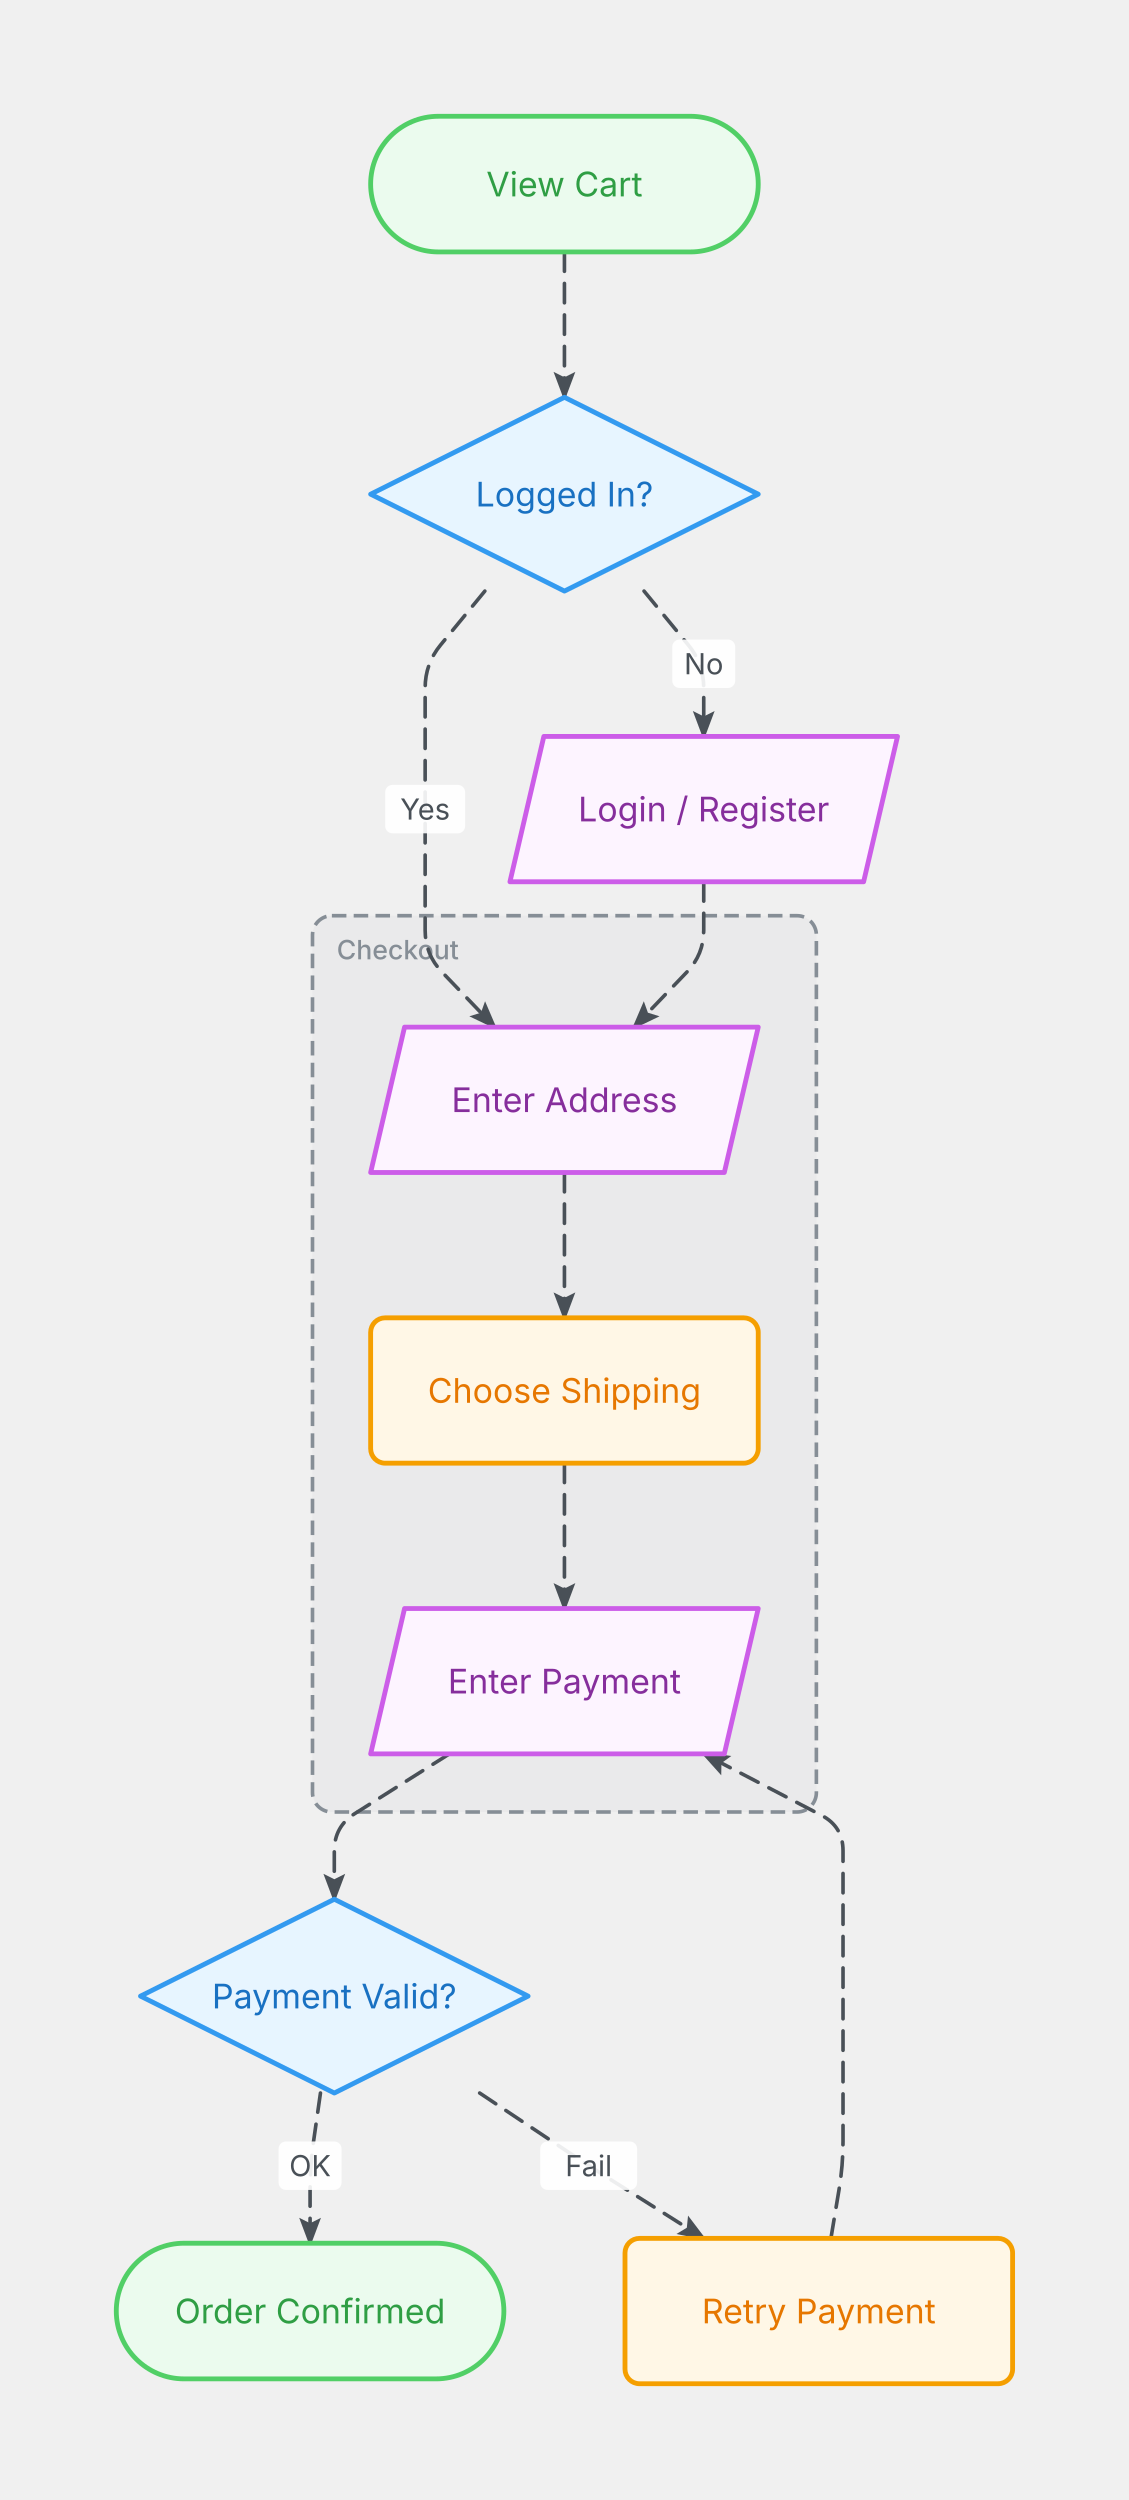
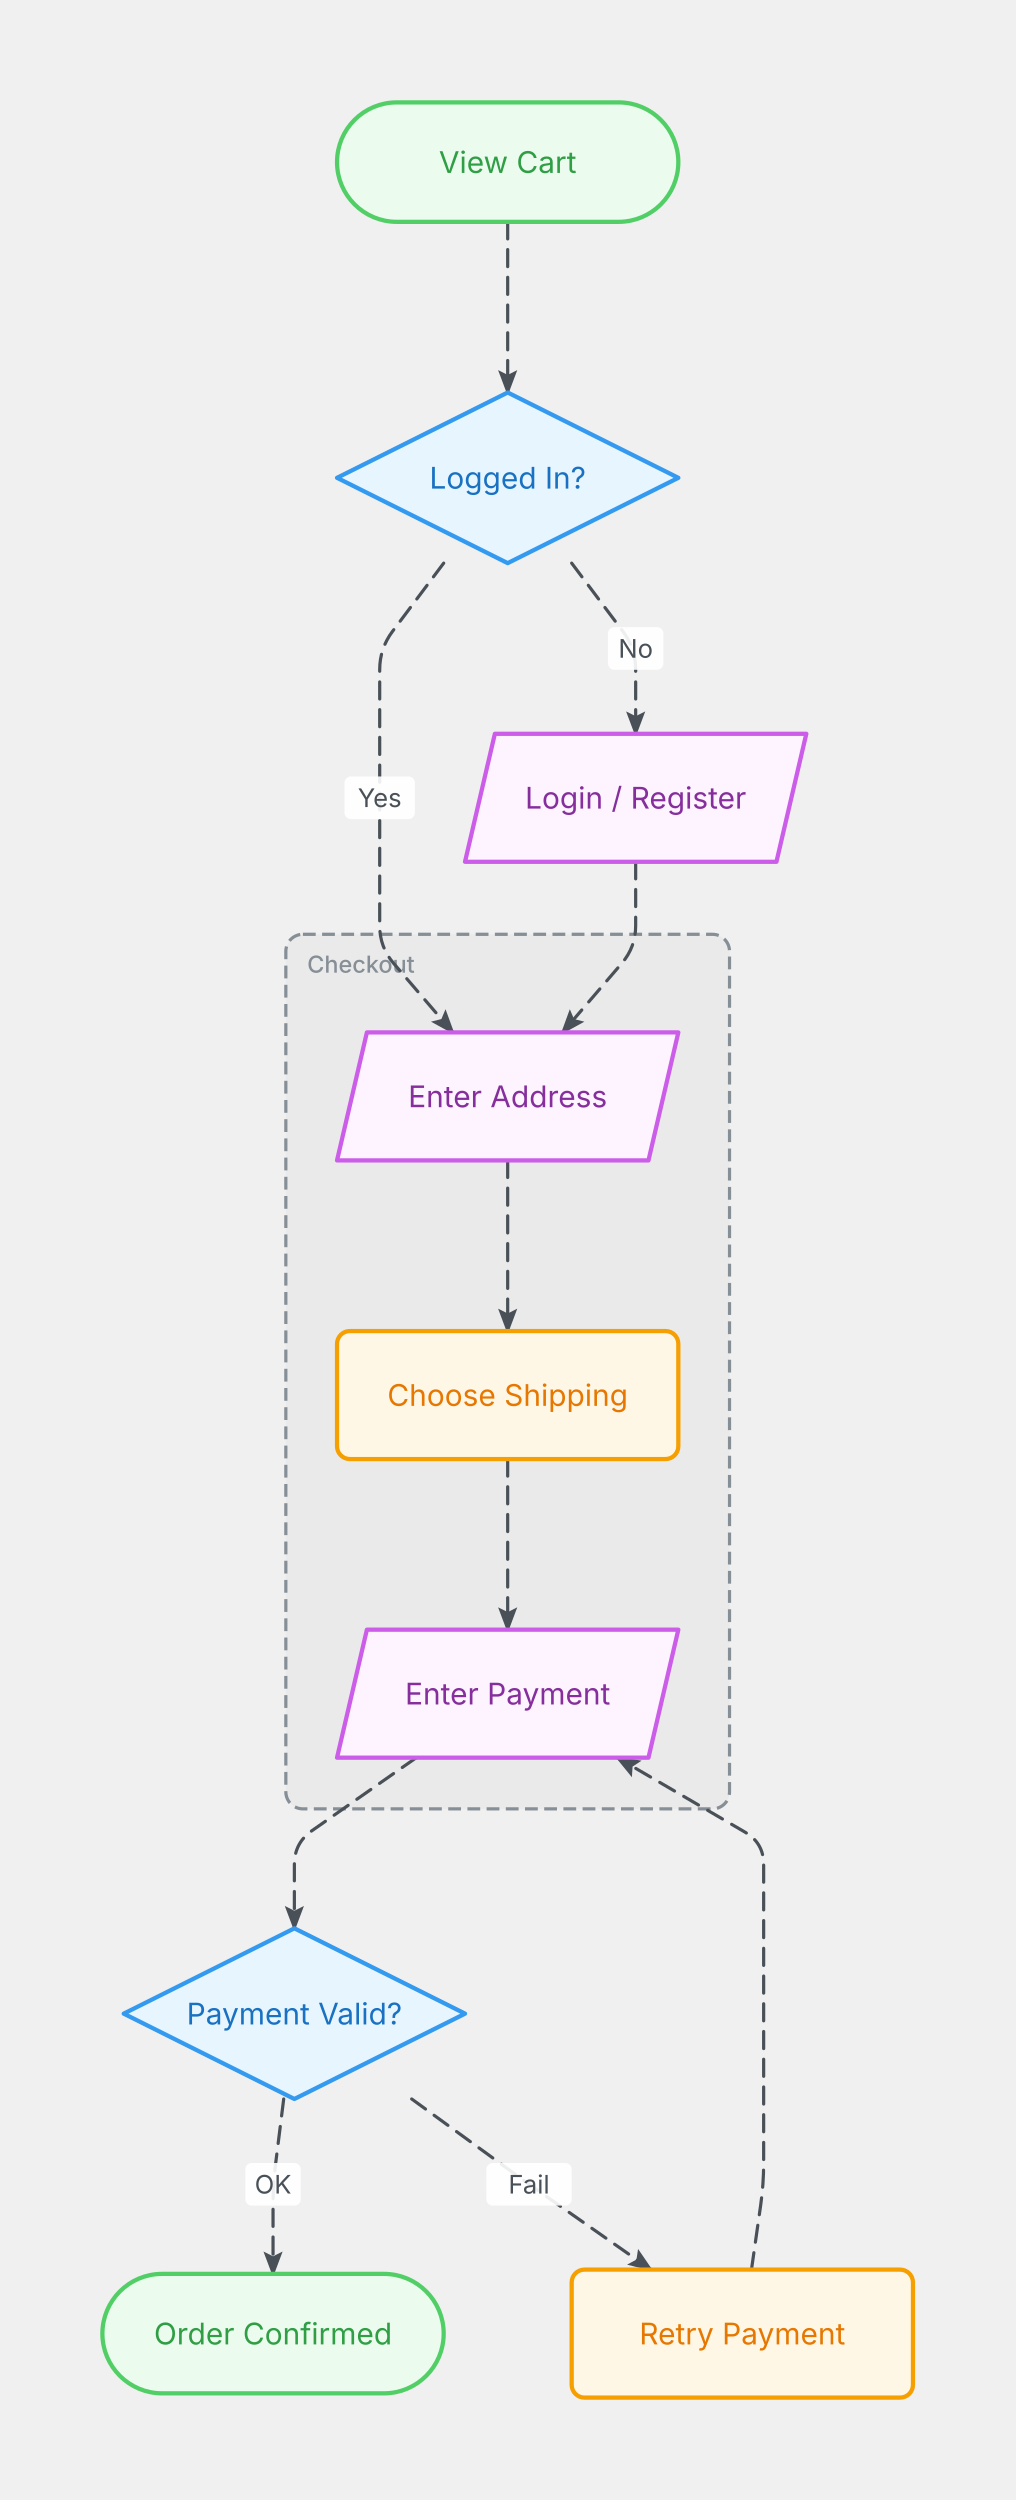
- <svg xmlns="http://www.w3.org/2000/svg" width="466" height="1032" viewBox="-28 -28 466 1032">
+ <svg xmlns="http://www.w3.org/2000/svg" width="476" height="1172" viewBox="-28 -28 476 1172">
  <defs>
    <marker id="arrowhead" markerWidth="8" markerHeight="6" refX="7" refY="3" orient="auto" markerUnits="strokeWidth">
      <polygon points="0 0, 8 3, 0 6, 1.5 3" fill="#495057" />
    </marker>
    <style>
      @keyframes ai-fc-flow { to { stroke-dashoffset: -26; } }
      .ai-fc-edge { animation: ai-fc-flow 1.2s linear infinite; }
    </style>
  </defs>
  <g class="flowchart">
    <g class="group" data-id="checkout">
-       <rect x="101" y="350" width="208" height="370" rx="8" fill="rgba(134,142,150,0.06)" stroke="#868e96" stroke-width="1.5" stroke-dasharray="6 3" />
-       <text x="111" y="368" font-family="Inter, system-ui, -apple-system, sans-serif" font-size="11" fill="#868e96" font-weight="500">Checkout</text>
+       <rect x="106" y="410" width="208" height="410" rx="8" fill="rgba(134,142,150,0.06)" stroke="#868e96" stroke-width="1.5" stroke-dasharray="6 3" />
+       <text x="116" y="428" font-family="Inter, system-ui, -apple-system, sans-serif" font-size="11" fill="#868e96" font-weight="500">Checkout</text>
    </g>
    <g class="edge" data-from="cart" data-to="login_check">
-       <path d="M205,76 L205,96 Q205,106 205,116 L205,136" fill="none" stroke="#495057" stroke-width="1.5" stroke-linecap="round" stroke-linejoin="round" stroke-dasharray="8 5" class="ai-fc-edge" marker-end="url(#arrowhead)" />
+       <path d="M210,76 L210,106 Q210,116 210,126 L210,156" fill="none" stroke="#495057" stroke-width="1.5" stroke-linecap="round" stroke-linejoin="round" stroke-dasharray="8 5" class="ai-fc-edge" marker-end="url(#arrowhead)" />
    </g>
    <g class="edge" data-from="login_check" data-to="address">
-       <path d="M172.143,216 L153.847,238.273 Q147.5,246 147.5,256 L147.5,296 Q147.5,306 147.5,316 L147.5,356 Q147.5,366 154.419,373.22 L176.25,396" fill="none" stroke="#495057" stroke-width="1.5" stroke-linecap="round" stroke-linejoin="round" stroke-dasharray="8 5" class="ai-fc-edge" marker-end="url(#arrowhead)" />
-       <rect x="131" y="296" width="33" height="20" fill="white" rx="3" opacity="0.9" />
-       <text x="147.5" y="306" text-anchor="middle" dominant-baseline="middle" font-family="Inter, system-ui, -apple-system, sans-serif" font-size="12" fill="#495057">Yes</text>
+       <path d="M180,236 L156,268 Q150,276 150,286 L150,336 Q150,346 150,356 L150,406 Q150,416 156.508,423.593 L184.286,456" fill="none" stroke="#495057" stroke-width="1.5" stroke-linecap="round" stroke-linejoin="round" stroke-dasharray="8 5" class="ai-fc-edge" marker-end="url(#arrowhead)" />
+       <rect x="133.5" y="336" width="33" height="20" fill="white" rx="3" opacity="0.9" />
+       <text x="150" y="346" text-anchor="middle" dominant-baseline="middle" font-family="Inter, system-ui, -apple-system, sans-serif" font-size="12" fill="#495057">Yes</text>
    </g>
    <g class="edge" data-from="login_check" data-to="login">
-       <path d="M237.857,216 L256.153,238.273 Q262.5,246 262.5,256 L262.5,276" fill="none" stroke="#495057" stroke-width="1.5" stroke-linecap="round" stroke-linejoin="round" stroke-dasharray="8 5" class="ai-fc-edge" marker-end="url(#arrowhead)" />
-       <rect x="249.5" y="236" width="26" height="20" fill="white" rx="3" opacity="0.9" />
-       <text x="262.5" y="246" text-anchor="middle" dominant-baseline="middle" font-family="Inter, system-ui, -apple-system, sans-serif" font-size="12" fill="#495057">No</text>
+       <path d="M240,236 L264,268 Q270,276 270,286 L270,316" fill="none" stroke="#495057" stroke-width="1.5" stroke-linecap="round" stroke-linejoin="round" stroke-dasharray="8 5" class="ai-fc-edge" marker-end="url(#arrowhead)" />
+       <rect x="257" y="266" width="26" height="20" fill="white" rx="3" opacity="0.9" />
+       <text x="270" y="276" text-anchor="middle" dominant-baseline="middle" font-family="Inter, system-ui, -apple-system, sans-serif" font-size="12" fill="#495057">No</text>
    </g>
    <g class="edge" data-from="login" data-to="address">
-       <path d="M262.5,336 L262.5,356 Q262.5,366 255.581,373.22 L233.75,396" fill="none" stroke="#495057" stroke-width="1.5" stroke-linecap="round" stroke-linejoin="round" stroke-dasharray="8 5" class="ai-fc-edge" marker-end="url(#arrowhead)" />
+       <path d="M270,376 L270,406 Q270,416 263.492,423.593 L235.714,456" fill="none" stroke="#495057" stroke-width="1.5" stroke-linecap="round" stroke-linejoin="round" stroke-dasharray="8 5" class="ai-fc-edge" marker-end="url(#arrowhead)" />
    </g>
    <g class="edge" data-from="address" data-to="shipping">
-       <path d="M205,456 L205,476 Q205,486 205,496 L205,516" fill="none" stroke="#495057" stroke-width="1.5" stroke-linecap="round" stroke-linejoin="round" stroke-dasharray="8 5" class="ai-fc-edge" marker-end="url(#arrowhead)" />
+       <path d="M210,516 L210,546 Q210,556 210,566 L210,596" fill="none" stroke="#495057" stroke-width="1.5" stroke-linecap="round" stroke-linejoin="round" stroke-dasharray="8 5" class="ai-fc-edge" marker-end="url(#arrowhead)" />
    </g>
    <g class="edge" data-from="shipping" data-to="payment">
-       <path d="M205,576 L205,596 Q205,606 205,616 L205,636" fill="none" stroke="#495057" stroke-width="1.5" stroke-linecap="round" stroke-linejoin="round" stroke-dasharray="8 5" class="ai-fc-edge" marker-end="url(#arrowhead)" />
+       <path d="M210,656 L210,686 Q210,696 210,706 L210,736" fill="none" stroke="#495057" stroke-width="1.5" stroke-linecap="round" stroke-linejoin="round" stroke-dasharray="8 5" class="ai-fc-edge" marker-end="url(#arrowhead)" />
    </g>
    <g class="edge" data-from="payment" data-to="validate">
-       <path d="M157.5,696 L118.455,720.66 Q110,726 110,736 L110,756" fill="none" stroke="#495057" stroke-width="1.5" stroke-linecap="round" stroke-linejoin="round" stroke-dasharray="8 5" class="ai-fc-edge" marker-end="url(#arrowhead)" />
+       <path d="M167.143,796 L118.192,830.265 Q110,836 110,846 L110,876" fill="none" stroke="#495057" stroke-width="1.5" stroke-linecap="round" stroke-linejoin="round" stroke-dasharray="8 5" class="ai-fc-edge" marker-end="url(#arrowhead)" />
    </g>
    <g class="edge" data-from="validate" data-to="confirm">
-       <path d="M104.286,836 L101.414,856.101 Q100,866 100,876 L100,898" fill="none" stroke="#495057" stroke-width="1.5" stroke-linecap="round" stroke-linejoin="round" stroke-dasharray="8 5" class="ai-fc-edge" marker-end="url(#arrowhead)" />
-       <rect x="87" y="856" width="26" height="20" fill="white" rx="3" opacity="0.9" />
-       <text x="100" y="866" text-anchor="middle" dominant-baseline="middle" font-family="Inter, system-ui, -apple-system, sans-serif" font-size="12" fill="#495057">OK</text>
+       <path d="M105,956 L101.24,986.077 Q100,996 100,1006 L100,1038" fill="none" stroke="#495057" stroke-width="1.5" stroke-linecap="round" stroke-linejoin="round" stroke-dasharray="8 5" class="ai-fc-edge" marker-end="url(#arrowhead)" />
+       <rect x="87" y="986" width="26" height="20" fill="white" rx="3" opacity="0.9" />
+       <text x="100" y="996" text-anchor="middle" dominant-baseline="middle" font-family="Inter, system-ui, -apple-system, sans-serif" font-size="12" fill="#495057">OK</text>
    </g>
    <g class="edge" data-from="validate" data-to="retry">
-       <path d="M170,836 L206.679,860.453 Q215,866 223.455,871.34 L262.5,896" fill="none" stroke="#495057" stroke-width="1.5" stroke-linecap="round" stroke-linejoin="round" stroke-dasharray="8 5" class="ai-fc-edge" marker-end="url(#arrowhead)" />
-       <rect x="195" y="856" width="40" height="20" fill="white" rx="3" opacity="0.9" />
-       <text x="215" y="866" text-anchor="middle" dominant-baseline="middle" font-family="Inter, system-ui, -apple-system, sans-serif" font-size="12" fill="#495057">Fail</text>
+       <path d="M165,956 L211.913,990.118 Q220,996 228.192,1001.735 L277.143,1036" fill="none" stroke="#495057" stroke-width="1.5" stroke-linecap="round" stroke-linejoin="round" stroke-dasharray="8 5" class="ai-fc-edge" marker-end="url(#arrowhead)" />
+       <rect x="200" y="986" width="40" height="20" fill="white" rx="3" opacity="0.9" />
+       <text x="220" y="996" text-anchor="middle" dominant-baseline="middle" font-family="Inter, system-ui, -apple-system, sans-serif" font-size="12" fill="#495057">Fail</text>
    </g>
    <g class="edge" data-from="retry" data-to="payment">
-       <path d="M315,896 L318.356,875.864 Q320,866 320,856 L320,806 Q320,796 320,786 L320,736 Q320,726 311.134,721.374 L262.5,696" fill="none" stroke="#495057" stroke-width="1.5" stroke-linecap="round" stroke-linejoin="round" stroke-dasharray="8 5" class="ai-fc-edge" marker-end="url(#arrowhead)" />
+       <path d="M324.286,1036 L328.586,1005.899 Q330,996 330,986 L330,926 Q330,916 330,906 L330,846 Q330,836 321.362,830.961 L261.429,796" fill="none" stroke="#495057" stroke-width="1.5" stroke-linecap="round" stroke-linejoin="round" stroke-dasharray="8 5" class="ai-fc-edge" marker-end="url(#arrowhead)" />
    </g>
    <g class="node node-terminal" data-id="cart">
-       <rect x="125" y="20" width="160" height="56" rx="28" ry="28" fill="#ebfbee" stroke="#51cf66" stroke-width="2" />
-       <text x="205" y="48" text-anchor="middle" dominant-baseline="middle" font-family="Inter, system-ui, -apple-system, sans-serif" font-size="14" fill="#2f9e44">View Cart</text>
+       <rect x="130" y="20" width="160" height="56" rx="28" ry="28" fill="#ebfbee" stroke="#51cf66" stroke-width="2" />
+       <text x="210" y="48" text-anchor="middle" dominant-baseline="middle" font-family="Inter, system-ui, -apple-system, sans-serif" font-size="14" fill="#2f9e44">View Cart</text>
    </g>
    <g class="node node-decision" data-id="login_check">
-       <polygon points="205,136 285,176 205,216 125,176" fill="#e7f5ff" stroke="#339af0" stroke-width="2" stroke-linejoin="round" />
-       <text x="205" y="176" text-anchor="middle" dominant-baseline="middle" font-family="Inter, system-ui, -apple-system, sans-serif" font-size="14" fill="#1971c2">Logged In?</text>
+       <polygon points="210,156 290,196 210,236 130,196" fill="#e7f5ff" stroke="#339af0" stroke-width="2" stroke-linejoin="round" />
+       <text x="210" y="196" text-anchor="middle" dominant-baseline="middle" font-family="Inter, system-ui, -apple-system, sans-serif" font-size="14" fill="#1971c2">Logged In?</text>
    </g>
    <g class="node node-io" data-id="login">
-       <polygon points="196.5,276 342.5,276 328.5,336 182.5,336" fill="#fdf4ff" stroke="#cc5de8" stroke-width="2" stroke-linejoin="round" />
-       <text x="262.5" y="306" text-anchor="middle" dominant-baseline="middle" font-family="Inter, system-ui, -apple-system, sans-serif" font-size="14" fill="#862e9c">Login / Register</text>
+       <polygon points="204,316 350,316 336,376 190,376" fill="#fdf4ff" stroke="#cc5de8" stroke-width="2" stroke-linejoin="round" />
+       <text x="270" y="346" text-anchor="middle" dominant-baseline="middle" font-family="Inter, system-ui, -apple-system, sans-serif" font-size="14" fill="#862e9c">Login / Register</text>
    </g>
    <g class="node node-io" data-id="address">
-       <polygon points="139,396 285,396 271,456 125,456" fill="#fdf4ff" stroke="#cc5de8" stroke-width="2" stroke-linejoin="round" />
-       <text x="205" y="426" text-anchor="middle" dominant-baseline="middle" font-family="Inter, system-ui, -apple-system, sans-serif" font-size="14" fill="#862e9c">Enter Address</text>
+       <polygon points="144,456 290,456 276,516 130,516" fill="#fdf4ff" stroke="#cc5de8" stroke-width="2" stroke-linejoin="round" />
+       <text x="210" y="486" text-anchor="middle" dominant-baseline="middle" font-family="Inter, system-ui, -apple-system, sans-serif" font-size="14" fill="#862e9c">Enter Address</text>
    </g>
    <g class="node node-process" data-id="shipping">
-       <rect x="125" y="516" width="160" height="60" rx="6" ry="6" fill="#fff7e6" stroke="#f59f00" stroke-width="2" />
-       <text x="205" y="546" text-anchor="middle" dominant-baseline="middle" font-family="Inter, system-ui, -apple-system, sans-serif" font-size="14" fill="#e67700">Choose Shipping</text>
+       <rect x="130" y="596" width="160" height="60" rx="6" ry="6" fill="#fff7e6" stroke="#f59f00" stroke-width="2" />
+       <text x="210" y="626" text-anchor="middle" dominant-baseline="middle" font-family="Inter, system-ui, -apple-system, sans-serif" font-size="14" fill="#e67700">Choose Shipping</text>
    </g>
    <g class="node node-io" data-id="payment">
-       <polygon points="139,636 285,636 271,696 125,696" fill="#fdf4ff" stroke="#cc5de8" stroke-width="2" stroke-linejoin="round" />
-       <text x="205" y="666" text-anchor="middle" dominant-baseline="middle" font-family="Inter, system-ui, -apple-system, sans-serif" font-size="14" fill="#862e9c">Enter Payment</text>
+       <polygon points="144,736 290,736 276,796 130,796" fill="#fdf4ff" stroke="#cc5de8" stroke-width="2" stroke-linejoin="round" />
+       <text x="210" y="766" text-anchor="middle" dominant-baseline="middle" font-family="Inter, system-ui, -apple-system, sans-serif" font-size="14" fill="#862e9c">Enter Payment</text>
    </g>
    <g class="node node-decision" data-id="validate">
-       <polygon points="110,756 190,796 110,836 30,796" fill="#e7f5ff" stroke="#339af0" stroke-width="2" stroke-linejoin="round" />
-       <text x="110" y="796" text-anchor="middle" dominant-baseline="middle" font-family="Inter, system-ui, -apple-system, sans-serif" font-size="14" fill="#1971c2">Payment Valid?</text>
+       <polygon points="110,876 190,916 110,956 30,916" fill="#e7f5ff" stroke="#339af0" stroke-width="2" stroke-linejoin="round" />
+       <text x="110" y="916" text-anchor="middle" dominant-baseline="middle" font-family="Inter, system-ui, -apple-system, sans-serif" font-size="14" fill="#1971c2">Payment Valid?</text>
    </g>
    <g class="node node-terminal" data-id="confirm">
-       <rect x="20" y="898" width="160" height="56" rx="28" ry="28" fill="#ebfbee" stroke="#51cf66" stroke-width="2" />
-       <text x="100" y="926" text-anchor="middle" dominant-baseline="middle" font-family="Inter, system-ui, -apple-system, sans-serif" font-size="14" fill="#2f9e44">Order Confirmed</text>
+       <rect x="20" y="1038" width="160" height="56" rx="28" ry="28" fill="#ebfbee" stroke="#51cf66" stroke-width="2" />
+       <text x="100" y="1066" text-anchor="middle" dominant-baseline="middle" font-family="Inter, system-ui, -apple-system, sans-serif" font-size="14" fill="#2f9e44">Order Confirmed</text>
    </g>
    <g class="node node-process" data-id="retry">
-       <rect x="230" y="896" width="160" height="60" rx="6" ry="6" fill="#fff7e6" stroke="#f59f00" stroke-width="2" />
-       <text x="310" y="926" text-anchor="middle" dominant-baseline="middle" font-family="Inter, system-ui, -apple-system, sans-serif" font-size="14" fill="#e67700">Retry Payment</text>
+       <rect x="240" y="1036" width="160" height="60" rx="6" ry="6" fill="#fff7e6" stroke="#f59f00" stroke-width="2" />
+       <text x="320" y="1066" text-anchor="middle" dominant-baseline="middle" font-family="Inter, system-ui, -apple-system, sans-serif" font-size="14" fill="#e67700">Retry Payment</text>
    </g>
  </g>
</svg>
